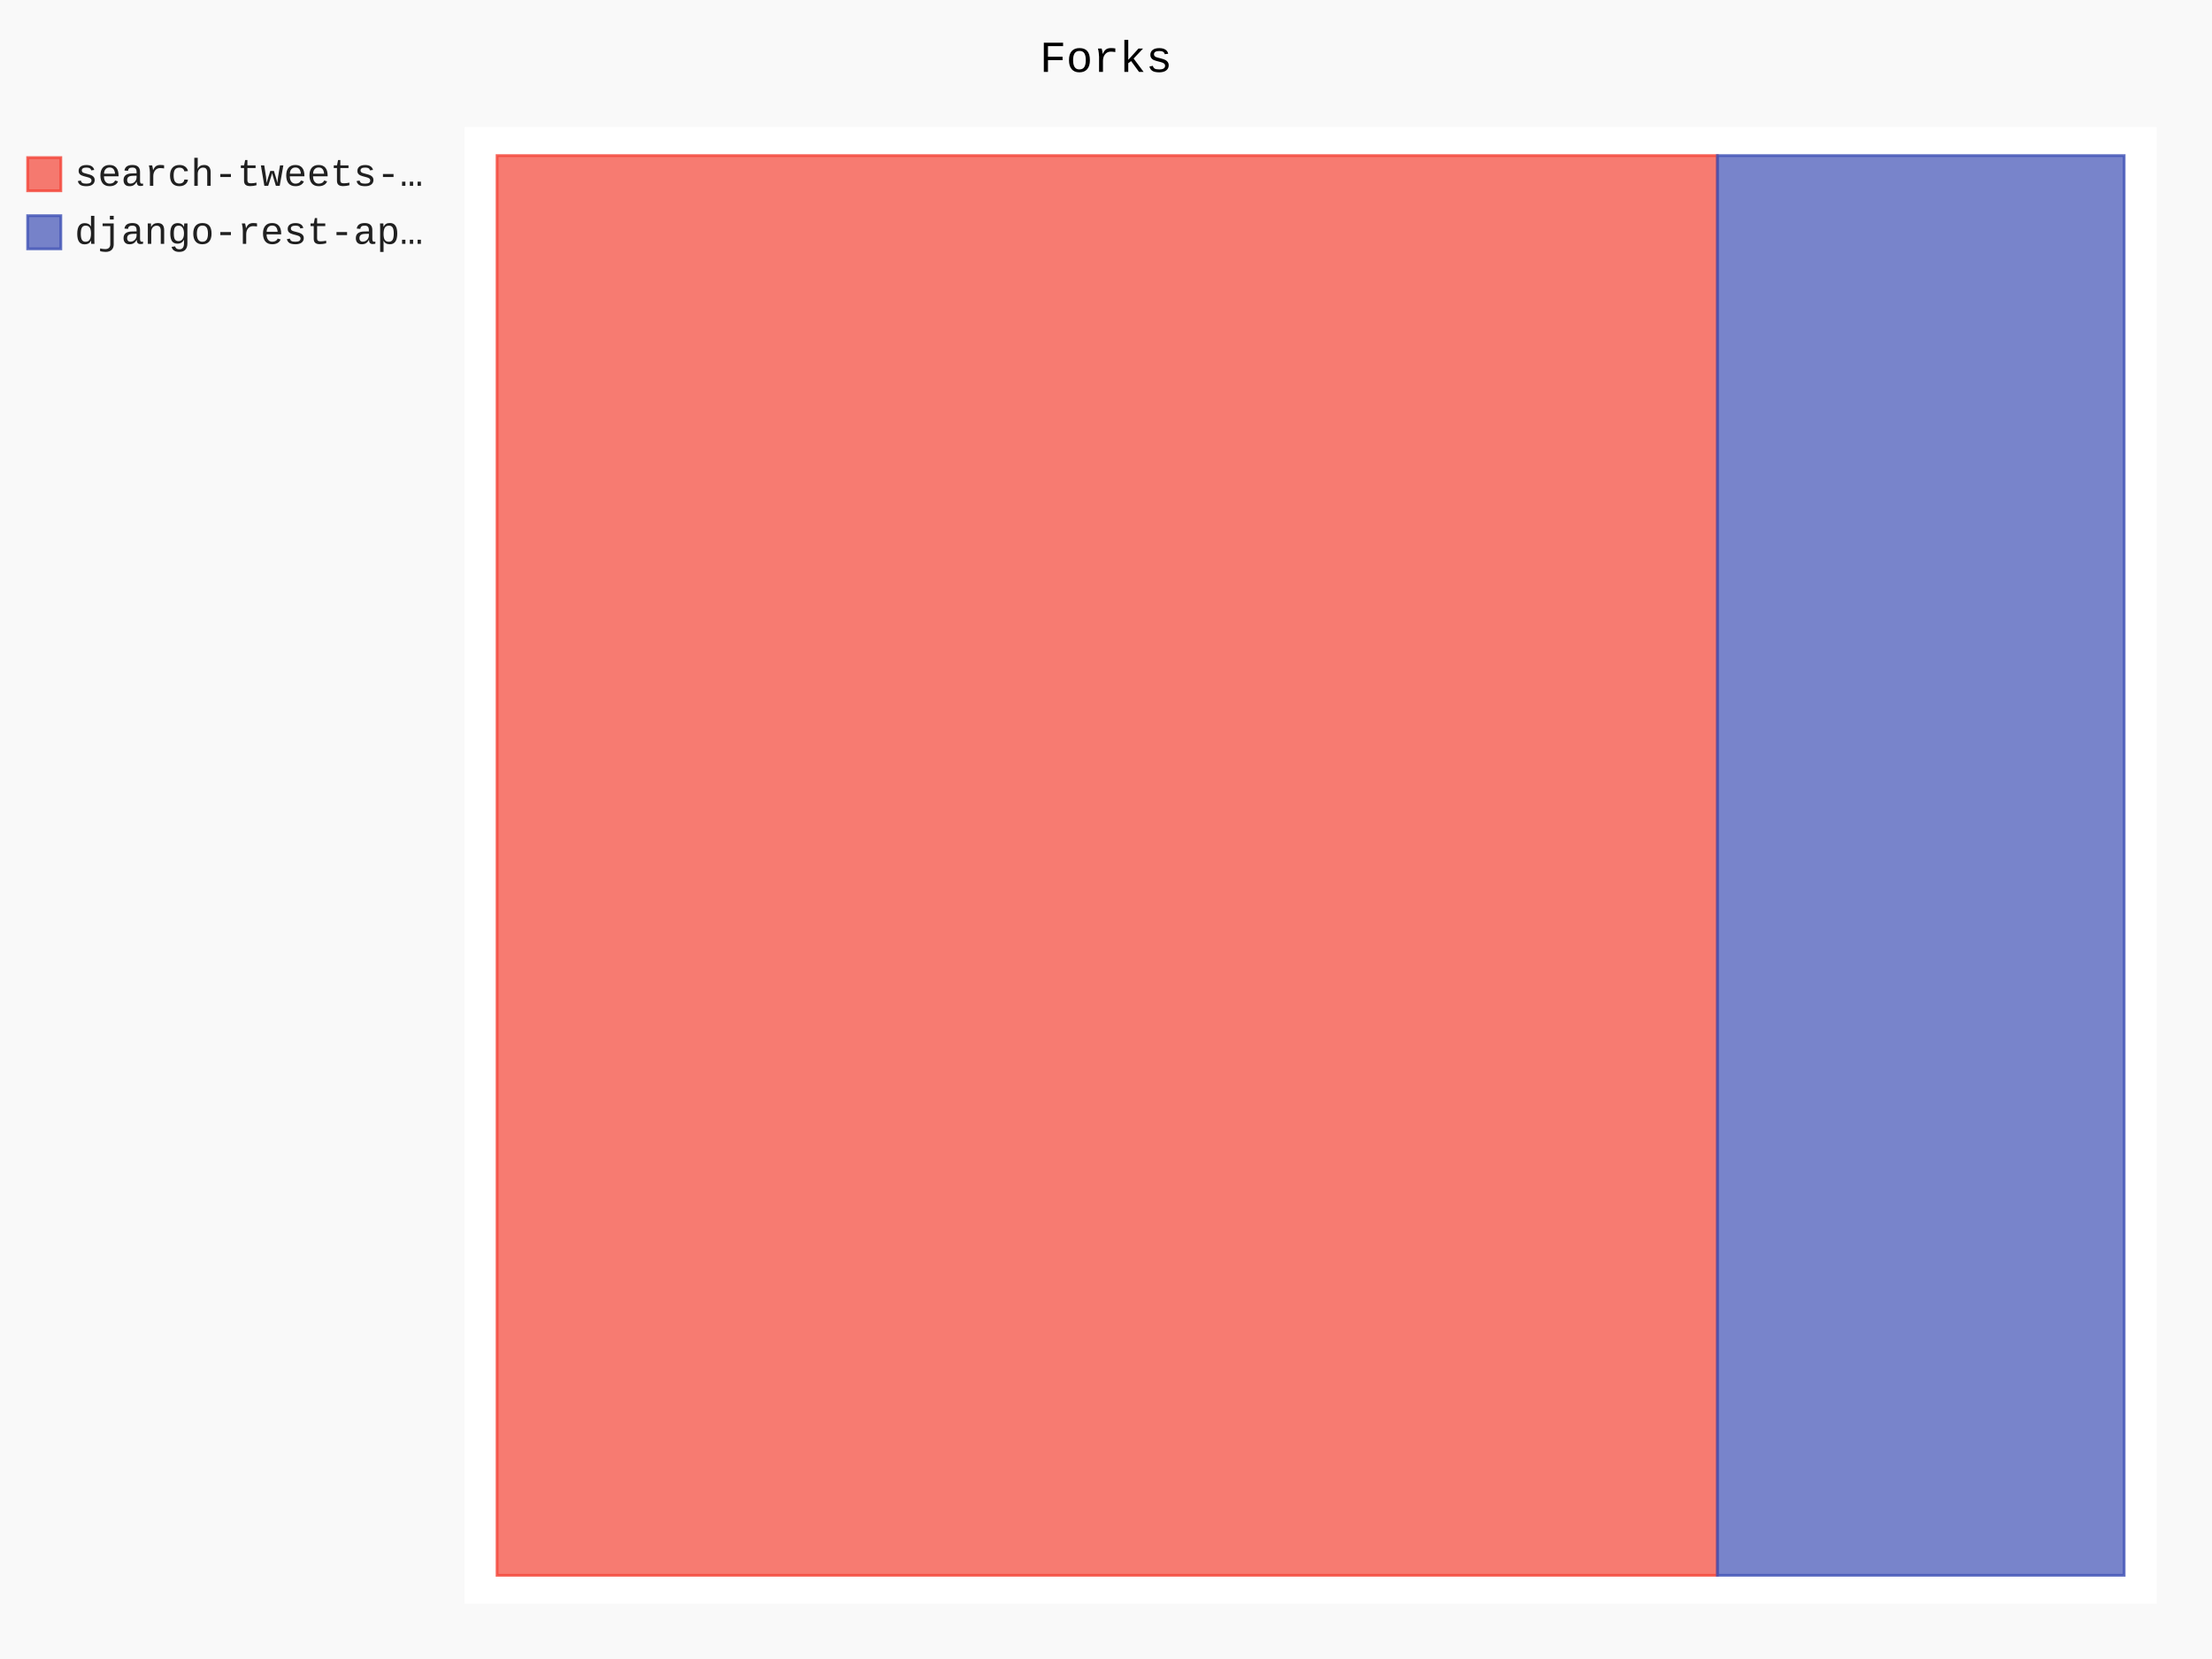
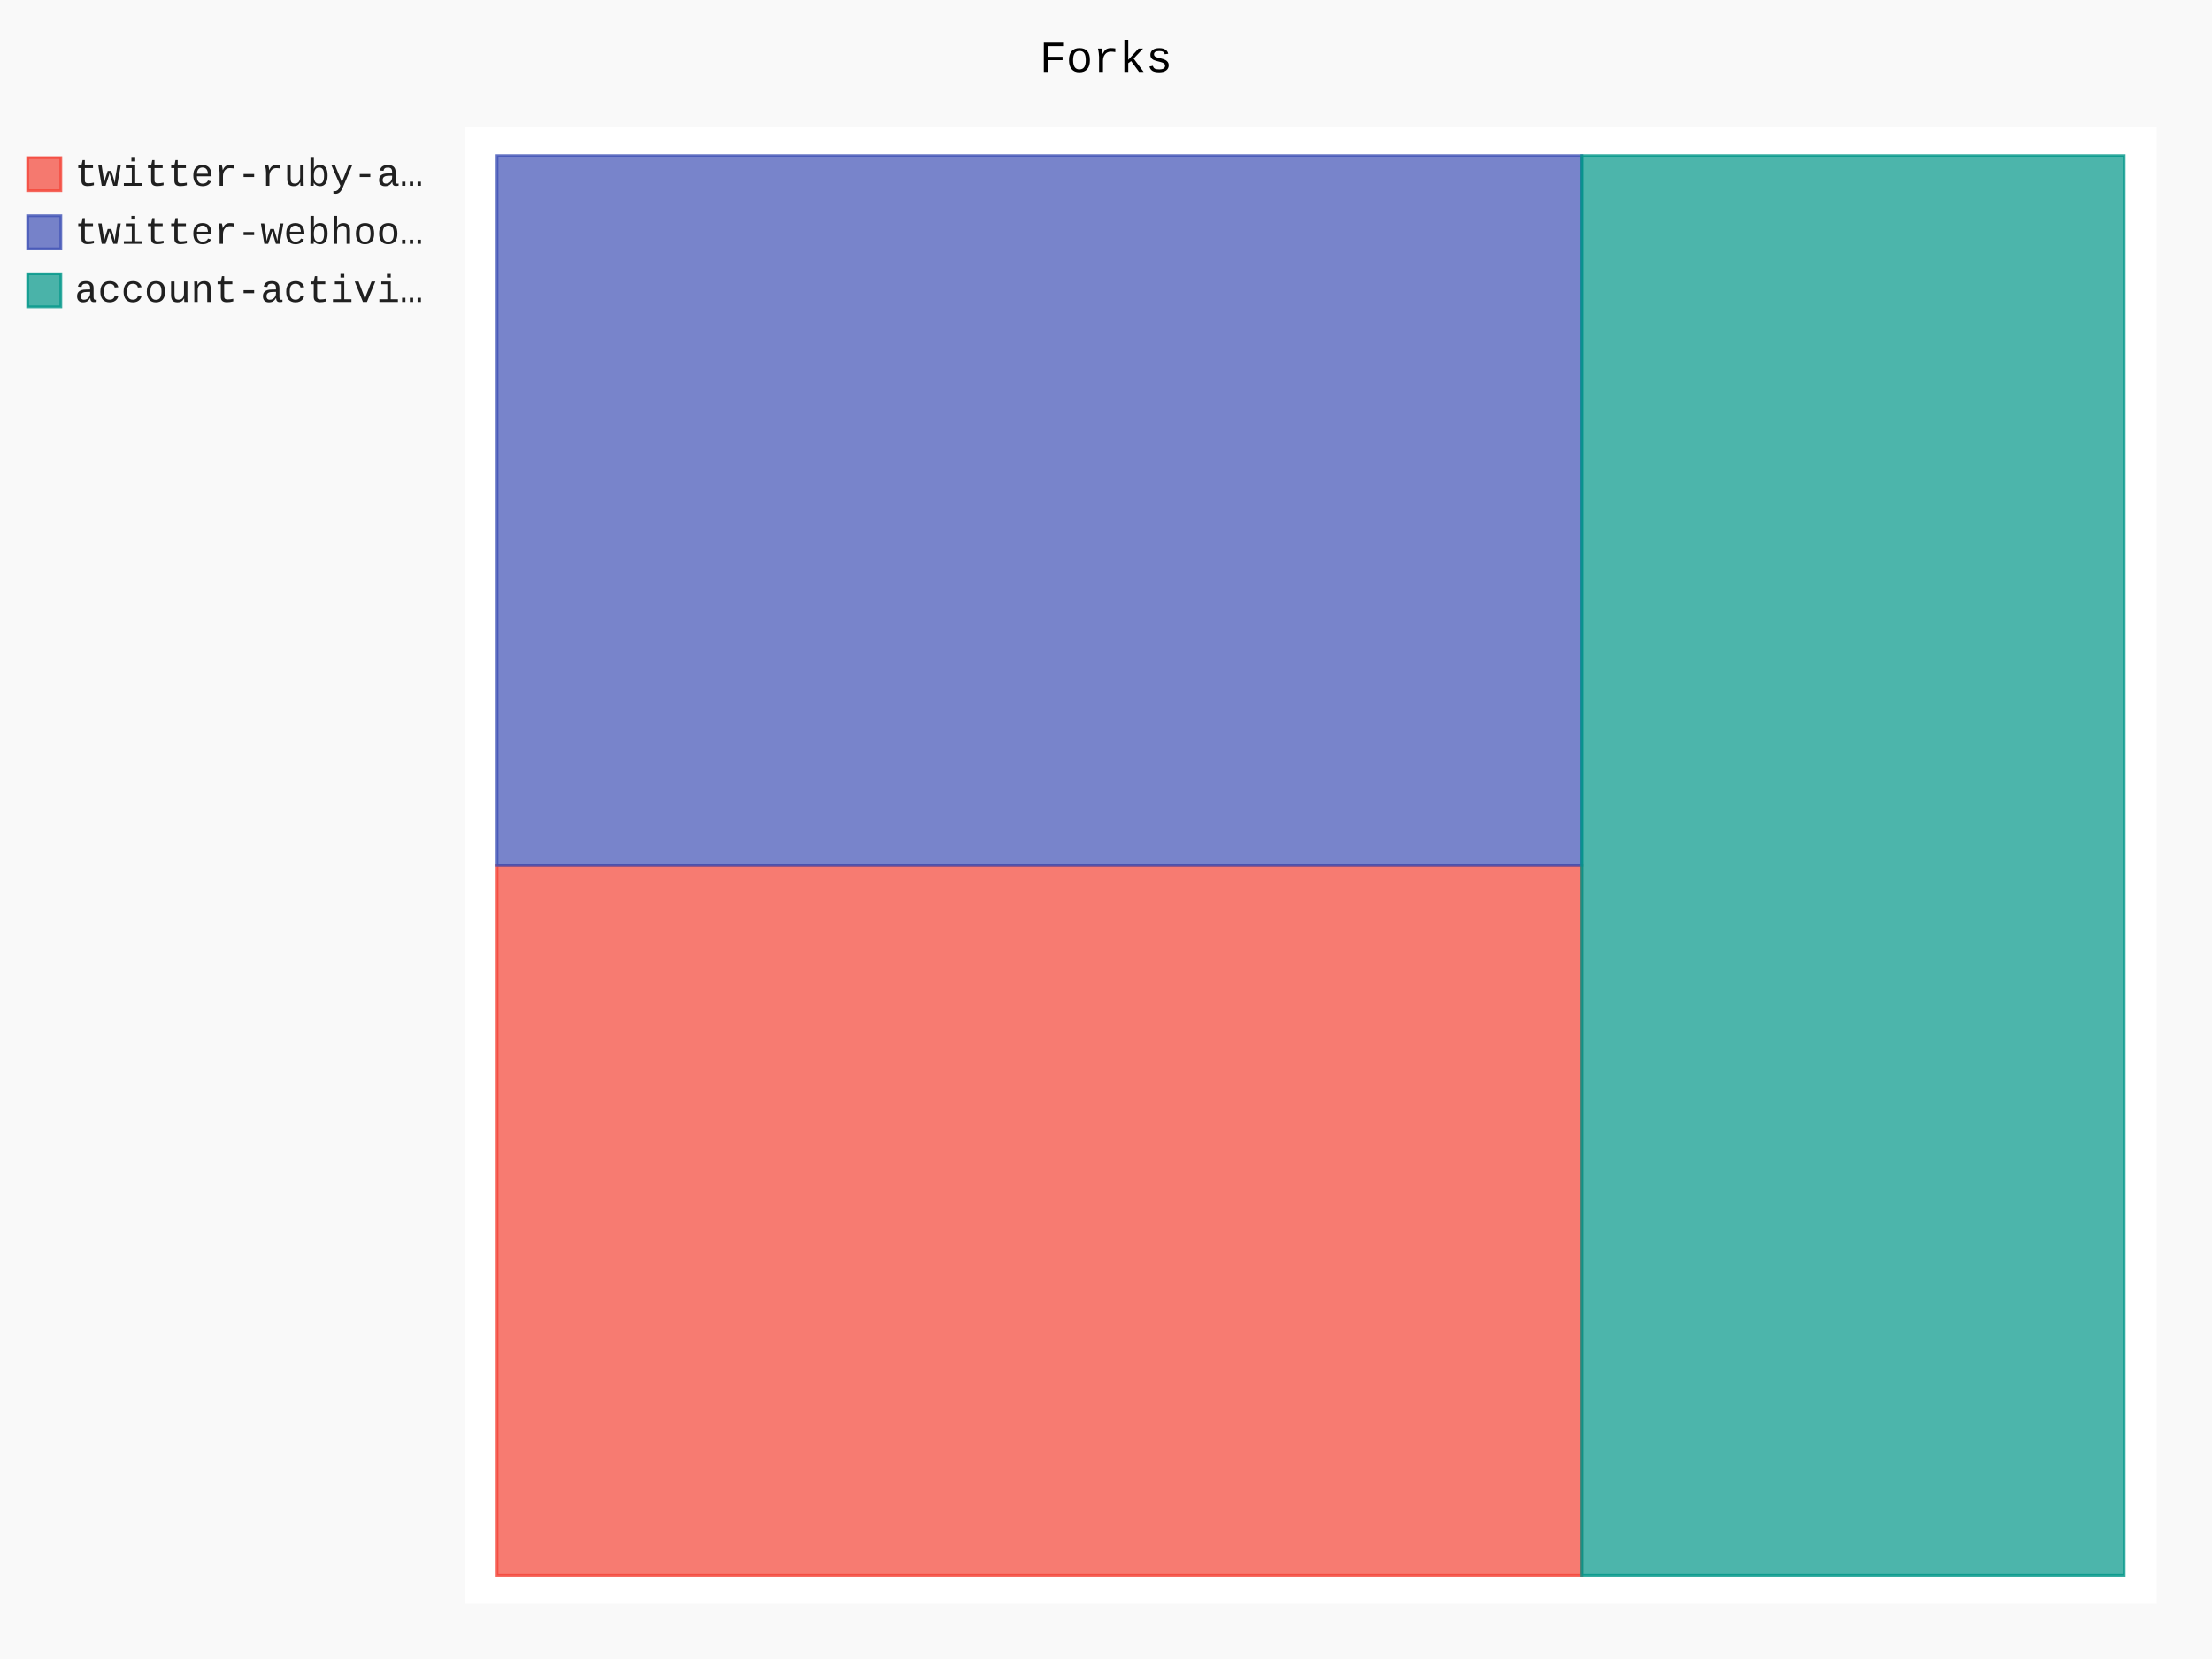
- <svg xmlns="http://www.w3.org/2000/svg" class="pygal-chart" id="chart-aa7d1bbb-762c-400c-af19-0df55248b92c" viewBox="0 0 800 600">
+ <svg xmlns="http://www.w3.org/2000/svg" class="pygal-chart" id="chart-ae5492ec-d396-4242-a224-2d5bb1246004" viewBox="0 0 800 600">
  <defs>
-     <style type="text/css">#chart-aa7d1bbb-762c-400c-af19-0df55248b92c{-webkit-user-select:none;-webkit-font-smoothing:antialiased;font-family:Consolas,"Liberation Mono",Menlo,Courier,monospace}#chart-aa7d1bbb-762c-400c-af19-0df55248b92c .title{font-family:Consolas,"Liberation Mono",Menlo,Courier,monospace;font-size:16px}#chart-aa7d1bbb-762c-400c-af19-0df55248b92c .legends .legend text{font-family:Consolas,"Liberation Mono",Menlo,Courier,monospace;font-size:14px}#chart-aa7d1bbb-762c-400c-af19-0df55248b92c .axis text{font-family:Consolas,"Liberation Mono",Menlo,Courier,monospace;font-size:10px}#chart-aa7d1bbb-762c-400c-af19-0df55248b92c .axis text.major{font-family:Consolas,"Liberation Mono",Menlo,Courier,monospace;font-size:10px}#chart-aa7d1bbb-762c-400c-af19-0df55248b92c .text-overlay text.value{font-family:Consolas,"Liberation Mono",Menlo,Courier,monospace;font-size:16px}#chart-aa7d1bbb-762c-400c-af19-0df55248b92c .text-overlay text.label{font-family:Consolas,"Liberation Mono",Menlo,Courier,monospace;font-size:10px}#chart-aa7d1bbb-762c-400c-af19-0df55248b92c .tooltip{font-family:Consolas,"Liberation Mono",Menlo,Courier,monospace;font-size:14px}#chart-aa7d1bbb-762c-400c-af19-0df55248b92c text.no_data{font-family:Consolas,"Liberation Mono",Menlo,Courier,monospace;font-size:64px}
- #chart-aa7d1bbb-762c-400c-af19-0df55248b92c{background-color:rgba(249,249,249,1)}#chart-aa7d1bbb-762c-400c-af19-0df55248b92c path,#chart-aa7d1bbb-762c-400c-af19-0df55248b92c line,#chart-aa7d1bbb-762c-400c-af19-0df55248b92c rect,#chart-aa7d1bbb-762c-400c-af19-0df55248b92c circle{-webkit-transition:150ms;-moz-transition:150ms;transition:150ms}#chart-aa7d1bbb-762c-400c-af19-0df55248b92c .graph &gt; .background{fill:rgba(249,249,249,1)}#chart-aa7d1bbb-762c-400c-af19-0df55248b92c .plot &gt; .background{fill:rgba(255,255,255,1)}#chart-aa7d1bbb-762c-400c-af19-0df55248b92c .graph{fill:rgba(0,0,0,.87)}#chart-aa7d1bbb-762c-400c-af19-0df55248b92c text.no_data{fill:rgba(0,0,0,1)}#chart-aa7d1bbb-762c-400c-af19-0df55248b92c .title{fill:rgba(0,0,0,1)}#chart-aa7d1bbb-762c-400c-af19-0df55248b92c .legends .legend text{fill:rgba(0,0,0,.87)}#chart-aa7d1bbb-762c-400c-af19-0df55248b92c .legends .legend:hover text{fill:rgba(0,0,0,1)}#chart-aa7d1bbb-762c-400c-af19-0df55248b92c .axis .line{stroke:rgba(0,0,0,1)}#chart-aa7d1bbb-762c-400c-af19-0df55248b92c .axis .guide.line{stroke:rgba(0,0,0,.54)}#chart-aa7d1bbb-762c-400c-af19-0df55248b92c .axis .major.line{stroke:rgba(0,0,0,.87)}#chart-aa7d1bbb-762c-400c-af19-0df55248b92c .axis text.major{fill:rgba(0,0,0,1)}#chart-aa7d1bbb-762c-400c-af19-0df55248b92c .axis.y .guides:hover .guide.line,#chart-aa7d1bbb-762c-400c-af19-0df55248b92c .line-graph .axis.x .guides:hover .guide.line,#chart-aa7d1bbb-762c-400c-af19-0df55248b92c .stackedline-graph .axis.x .guides:hover .guide.line,#chart-aa7d1bbb-762c-400c-af19-0df55248b92c .xy-graph .axis.x .guides:hover .guide.line{stroke:rgba(0,0,0,1)}#chart-aa7d1bbb-762c-400c-af19-0df55248b92c .axis .guides:hover text{fill:rgba(0,0,0,1)}#chart-aa7d1bbb-762c-400c-af19-0df55248b92c .reactive{fill-opacity:.7;stroke-opacity:.8}#chart-aa7d1bbb-762c-400c-af19-0df55248b92c .ci{stroke:rgba(0,0,0,.87)}#chart-aa7d1bbb-762c-400c-af19-0df55248b92c .reactive.active,#chart-aa7d1bbb-762c-400c-af19-0df55248b92c .active .reactive{fill-opacity:.8;stroke-opacity:.9;stroke-width:4}#chart-aa7d1bbb-762c-400c-af19-0df55248b92c .ci .reactive.active{stroke-width:1.5}#chart-aa7d1bbb-762c-400c-af19-0df55248b92c .series text{fill:rgba(0,0,0,1)}#chart-aa7d1bbb-762c-400c-af19-0df55248b92c .tooltip rect{fill:rgba(255,255,255,1);stroke:rgba(0,0,0,1);-webkit-transition:opacity 150ms;-moz-transition:opacity 150ms;transition:opacity 150ms}#chart-aa7d1bbb-762c-400c-af19-0df55248b92c .tooltip .label{fill:rgba(0,0,0,.87)}#chart-aa7d1bbb-762c-400c-af19-0df55248b92c .tooltip .label{fill:rgba(0,0,0,.87)}#chart-aa7d1bbb-762c-400c-af19-0df55248b92c .tooltip .legend{font-size:.8em;fill:rgba(0,0,0,.54)}#chart-aa7d1bbb-762c-400c-af19-0df55248b92c .tooltip .x_label{font-size:.6em;fill:rgba(0,0,0,1)}#chart-aa7d1bbb-762c-400c-af19-0df55248b92c .tooltip .xlink{font-size:.5em;text-decoration:underline}#chart-aa7d1bbb-762c-400c-af19-0df55248b92c .tooltip .value{font-size:1.5em}#chart-aa7d1bbb-762c-400c-af19-0df55248b92c .bound{font-size:.5em}#chart-aa7d1bbb-762c-400c-af19-0df55248b92c .max-value{font-size:.75em;fill:rgba(0,0,0,.54)}#chart-aa7d1bbb-762c-400c-af19-0df55248b92c .map-element{fill:rgba(255,255,255,1);stroke:rgba(0,0,0,.54) !important}#chart-aa7d1bbb-762c-400c-af19-0df55248b92c .map-element .reactive{fill-opacity:inherit;stroke-opacity:inherit}#chart-aa7d1bbb-762c-400c-af19-0df55248b92c .color-0,#chart-aa7d1bbb-762c-400c-af19-0df55248b92c .color-0 a:visited{stroke:#F44336;fill:#F44336}#chart-aa7d1bbb-762c-400c-af19-0df55248b92c .color-1,#chart-aa7d1bbb-762c-400c-af19-0df55248b92c .color-1 a:visited{stroke:#3F51B5;fill:#3F51B5}#chart-aa7d1bbb-762c-400c-af19-0df55248b92c .text-overlay .color-0 text{fill:black}#chart-aa7d1bbb-762c-400c-af19-0df55248b92c .text-overlay .color-1 text{fill:black}
- #chart-aa7d1bbb-762c-400c-af19-0df55248b92c text.no_data{text-anchor:middle}#chart-aa7d1bbb-762c-400c-af19-0df55248b92c .guide.line{fill:none}#chart-aa7d1bbb-762c-400c-af19-0df55248b92c .centered{text-anchor:middle}#chart-aa7d1bbb-762c-400c-af19-0df55248b92c .title{text-anchor:middle}#chart-aa7d1bbb-762c-400c-af19-0df55248b92c .legends .legend text{fill-opacity:1}#chart-aa7d1bbb-762c-400c-af19-0df55248b92c .axis.x text{text-anchor:middle}#chart-aa7d1bbb-762c-400c-af19-0df55248b92c .axis.x:not(.web) text[transform]{text-anchor:start}#chart-aa7d1bbb-762c-400c-af19-0df55248b92c .axis.x:not(.web) text[transform].backwards{text-anchor:end}#chart-aa7d1bbb-762c-400c-af19-0df55248b92c .axis.y text{text-anchor:end}#chart-aa7d1bbb-762c-400c-af19-0df55248b92c .axis.y text[transform].backwards{text-anchor:start}#chart-aa7d1bbb-762c-400c-af19-0df55248b92c .axis.y2 text{text-anchor:start}#chart-aa7d1bbb-762c-400c-af19-0df55248b92c .axis.y2 text[transform].backwards{text-anchor:end}#chart-aa7d1bbb-762c-400c-af19-0df55248b92c .axis .guide.line{stroke-dasharray:4,4}#chart-aa7d1bbb-762c-400c-af19-0df55248b92c .axis .major.guide.line{stroke-dasharray:6,6}#chart-aa7d1bbb-762c-400c-af19-0df55248b92c .horizontal .axis.y .guide.line,#chart-aa7d1bbb-762c-400c-af19-0df55248b92c .horizontal .axis.y2 .guide.line,#chart-aa7d1bbb-762c-400c-af19-0df55248b92c .vertical .axis.x .guide.line{opacity:0}#chart-aa7d1bbb-762c-400c-af19-0df55248b92c .horizontal .axis.always_show .guide.line,#chart-aa7d1bbb-762c-400c-af19-0df55248b92c .vertical .axis.always_show .guide.line{opacity:1 !important}#chart-aa7d1bbb-762c-400c-af19-0df55248b92c .axis.y .guides:hover .guide.line,#chart-aa7d1bbb-762c-400c-af19-0df55248b92c .axis.y2 .guides:hover .guide.line,#chart-aa7d1bbb-762c-400c-af19-0df55248b92c .axis.x .guides:hover .guide.line{opacity:1}#chart-aa7d1bbb-762c-400c-af19-0df55248b92c .axis .guides:hover text{opacity:1}#chart-aa7d1bbb-762c-400c-af19-0df55248b92c .nofill{fill:none}#chart-aa7d1bbb-762c-400c-af19-0df55248b92c .subtle-fill{fill-opacity:.2}#chart-aa7d1bbb-762c-400c-af19-0df55248b92c .dot{stroke-width:1px;fill-opacity:1}#chart-aa7d1bbb-762c-400c-af19-0df55248b92c .dot.active{stroke-width:5px}#chart-aa7d1bbb-762c-400c-af19-0df55248b92c .dot.negative{fill:transparent}#chart-aa7d1bbb-762c-400c-af19-0df55248b92c text,#chart-aa7d1bbb-762c-400c-af19-0df55248b92c tspan{stroke:none !important}#chart-aa7d1bbb-762c-400c-af19-0df55248b92c .series text.active{opacity:1}#chart-aa7d1bbb-762c-400c-af19-0df55248b92c .tooltip rect{fill-opacity:.95;stroke-width:.5}#chart-aa7d1bbb-762c-400c-af19-0df55248b92c .tooltip text{fill-opacity:1}#chart-aa7d1bbb-762c-400c-af19-0df55248b92c .showable{visibility:hidden}#chart-aa7d1bbb-762c-400c-af19-0df55248b92c .showable.shown{visibility:visible}#chart-aa7d1bbb-762c-400c-af19-0df55248b92c .gauge-background{fill:rgba(229,229,229,1);stroke:none}#chart-aa7d1bbb-762c-400c-af19-0df55248b92c .bg-lines{stroke:rgba(249,249,249,1);stroke-width:2px}</style>
+     <style type="text/css">#chart-ae5492ec-d396-4242-a224-2d5bb1246004{-webkit-user-select:none;-webkit-font-smoothing:antialiased;font-family:Consolas,"Liberation Mono",Menlo,Courier,monospace}#chart-ae5492ec-d396-4242-a224-2d5bb1246004 .title{font-family:Consolas,"Liberation Mono",Menlo,Courier,monospace;font-size:16px}#chart-ae5492ec-d396-4242-a224-2d5bb1246004 .legends .legend text{font-family:Consolas,"Liberation Mono",Menlo,Courier,monospace;font-size:14px}#chart-ae5492ec-d396-4242-a224-2d5bb1246004 .axis text{font-family:Consolas,"Liberation Mono",Menlo,Courier,monospace;font-size:10px}#chart-ae5492ec-d396-4242-a224-2d5bb1246004 .axis text.major{font-family:Consolas,"Liberation Mono",Menlo,Courier,monospace;font-size:10px}#chart-ae5492ec-d396-4242-a224-2d5bb1246004 .text-overlay text.value{font-family:Consolas,"Liberation Mono",Menlo,Courier,monospace;font-size:16px}#chart-ae5492ec-d396-4242-a224-2d5bb1246004 .text-overlay text.label{font-family:Consolas,"Liberation Mono",Menlo,Courier,monospace;font-size:10px}#chart-ae5492ec-d396-4242-a224-2d5bb1246004 .tooltip{font-family:Consolas,"Liberation Mono",Menlo,Courier,monospace;font-size:14px}#chart-ae5492ec-d396-4242-a224-2d5bb1246004 text.no_data{font-family:Consolas,"Liberation Mono",Menlo,Courier,monospace;font-size:64px}
+ #chart-ae5492ec-d396-4242-a224-2d5bb1246004{background-color:rgba(249,249,249,1)}#chart-ae5492ec-d396-4242-a224-2d5bb1246004 path,#chart-ae5492ec-d396-4242-a224-2d5bb1246004 line,#chart-ae5492ec-d396-4242-a224-2d5bb1246004 rect,#chart-ae5492ec-d396-4242-a224-2d5bb1246004 circle{-webkit-transition:150ms;-moz-transition:150ms;transition:150ms}#chart-ae5492ec-d396-4242-a224-2d5bb1246004 .graph &gt; .background{fill:rgba(249,249,249,1)}#chart-ae5492ec-d396-4242-a224-2d5bb1246004 .plot &gt; .background{fill:rgba(255,255,255,1)}#chart-ae5492ec-d396-4242-a224-2d5bb1246004 .graph{fill:rgba(0,0,0,.87)}#chart-ae5492ec-d396-4242-a224-2d5bb1246004 text.no_data{fill:rgba(0,0,0,1)}#chart-ae5492ec-d396-4242-a224-2d5bb1246004 .title{fill:rgba(0,0,0,1)}#chart-ae5492ec-d396-4242-a224-2d5bb1246004 .legends .legend text{fill:rgba(0,0,0,.87)}#chart-ae5492ec-d396-4242-a224-2d5bb1246004 .legends .legend:hover text{fill:rgba(0,0,0,1)}#chart-ae5492ec-d396-4242-a224-2d5bb1246004 .axis .line{stroke:rgba(0,0,0,1)}#chart-ae5492ec-d396-4242-a224-2d5bb1246004 .axis .guide.line{stroke:rgba(0,0,0,.54)}#chart-ae5492ec-d396-4242-a224-2d5bb1246004 .axis .major.line{stroke:rgba(0,0,0,.87)}#chart-ae5492ec-d396-4242-a224-2d5bb1246004 .axis text.major{fill:rgba(0,0,0,1)}#chart-ae5492ec-d396-4242-a224-2d5bb1246004 .axis.y .guides:hover .guide.line,#chart-ae5492ec-d396-4242-a224-2d5bb1246004 .line-graph .axis.x .guides:hover .guide.line,#chart-ae5492ec-d396-4242-a224-2d5bb1246004 .stackedline-graph .axis.x .guides:hover .guide.line,#chart-ae5492ec-d396-4242-a224-2d5bb1246004 .xy-graph .axis.x .guides:hover .guide.line{stroke:rgba(0,0,0,1)}#chart-ae5492ec-d396-4242-a224-2d5bb1246004 .axis .guides:hover text{fill:rgba(0,0,0,1)}#chart-ae5492ec-d396-4242-a224-2d5bb1246004 .reactive{fill-opacity:.7;stroke-opacity:.8}#chart-ae5492ec-d396-4242-a224-2d5bb1246004 .ci{stroke:rgba(0,0,0,.87)}#chart-ae5492ec-d396-4242-a224-2d5bb1246004 .reactive.active,#chart-ae5492ec-d396-4242-a224-2d5bb1246004 .active .reactive{fill-opacity:.8;stroke-opacity:.9;stroke-width:4}#chart-ae5492ec-d396-4242-a224-2d5bb1246004 .ci .reactive.active{stroke-width:1.5}#chart-ae5492ec-d396-4242-a224-2d5bb1246004 .series text{fill:rgba(0,0,0,1)}#chart-ae5492ec-d396-4242-a224-2d5bb1246004 .tooltip rect{fill:rgba(255,255,255,1);stroke:rgba(0,0,0,1);-webkit-transition:opacity 150ms;-moz-transition:opacity 150ms;transition:opacity 150ms}#chart-ae5492ec-d396-4242-a224-2d5bb1246004 .tooltip .label{fill:rgba(0,0,0,.87)}#chart-ae5492ec-d396-4242-a224-2d5bb1246004 .tooltip .label{fill:rgba(0,0,0,.87)}#chart-ae5492ec-d396-4242-a224-2d5bb1246004 .tooltip .legend{font-size:.8em;fill:rgba(0,0,0,.54)}#chart-ae5492ec-d396-4242-a224-2d5bb1246004 .tooltip .x_label{font-size:.6em;fill:rgba(0,0,0,1)}#chart-ae5492ec-d396-4242-a224-2d5bb1246004 .tooltip .xlink{font-size:.5em;text-decoration:underline}#chart-ae5492ec-d396-4242-a224-2d5bb1246004 .tooltip .value{font-size:1.5em}#chart-ae5492ec-d396-4242-a224-2d5bb1246004 .bound{font-size:.5em}#chart-ae5492ec-d396-4242-a224-2d5bb1246004 .max-value{font-size:.75em;fill:rgba(0,0,0,.54)}#chart-ae5492ec-d396-4242-a224-2d5bb1246004 .map-element{fill:rgba(255,255,255,1);stroke:rgba(0,0,0,.54) !important}#chart-ae5492ec-d396-4242-a224-2d5bb1246004 .map-element .reactive{fill-opacity:inherit;stroke-opacity:inherit}#chart-ae5492ec-d396-4242-a224-2d5bb1246004 .color-0,#chart-ae5492ec-d396-4242-a224-2d5bb1246004 .color-0 a:visited{stroke:#F44336;fill:#F44336}#chart-ae5492ec-d396-4242-a224-2d5bb1246004 .color-1,#chart-ae5492ec-d396-4242-a224-2d5bb1246004 .color-1 a:visited{stroke:#3F51B5;fill:#3F51B5}#chart-ae5492ec-d396-4242-a224-2d5bb1246004 .color-2,#chart-ae5492ec-d396-4242-a224-2d5bb1246004 .color-2 a:visited{stroke:#009688;fill:#009688}#chart-ae5492ec-d396-4242-a224-2d5bb1246004 .text-overlay .color-0 text{fill:black}#chart-ae5492ec-d396-4242-a224-2d5bb1246004 .text-overlay .color-1 text{fill:black}#chart-ae5492ec-d396-4242-a224-2d5bb1246004 .text-overlay .color-2 text{fill:black}
+ #chart-ae5492ec-d396-4242-a224-2d5bb1246004 text.no_data{text-anchor:middle}#chart-ae5492ec-d396-4242-a224-2d5bb1246004 .guide.line{fill:none}#chart-ae5492ec-d396-4242-a224-2d5bb1246004 .centered{text-anchor:middle}#chart-ae5492ec-d396-4242-a224-2d5bb1246004 .title{text-anchor:middle}#chart-ae5492ec-d396-4242-a224-2d5bb1246004 .legends .legend text{fill-opacity:1}#chart-ae5492ec-d396-4242-a224-2d5bb1246004 .axis.x text{text-anchor:middle}#chart-ae5492ec-d396-4242-a224-2d5bb1246004 .axis.x:not(.web) text[transform]{text-anchor:start}#chart-ae5492ec-d396-4242-a224-2d5bb1246004 .axis.x:not(.web) text[transform].backwards{text-anchor:end}#chart-ae5492ec-d396-4242-a224-2d5bb1246004 .axis.y text{text-anchor:end}#chart-ae5492ec-d396-4242-a224-2d5bb1246004 .axis.y text[transform].backwards{text-anchor:start}#chart-ae5492ec-d396-4242-a224-2d5bb1246004 .axis.y2 text{text-anchor:start}#chart-ae5492ec-d396-4242-a224-2d5bb1246004 .axis.y2 text[transform].backwards{text-anchor:end}#chart-ae5492ec-d396-4242-a224-2d5bb1246004 .axis .guide.line{stroke-dasharray:4,4}#chart-ae5492ec-d396-4242-a224-2d5bb1246004 .axis .major.guide.line{stroke-dasharray:6,6}#chart-ae5492ec-d396-4242-a224-2d5bb1246004 .horizontal .axis.y .guide.line,#chart-ae5492ec-d396-4242-a224-2d5bb1246004 .horizontal .axis.y2 .guide.line,#chart-ae5492ec-d396-4242-a224-2d5bb1246004 .vertical .axis.x .guide.line{opacity:0}#chart-ae5492ec-d396-4242-a224-2d5bb1246004 .horizontal .axis.always_show .guide.line,#chart-ae5492ec-d396-4242-a224-2d5bb1246004 .vertical .axis.always_show .guide.line{opacity:1 !important}#chart-ae5492ec-d396-4242-a224-2d5bb1246004 .axis.y .guides:hover .guide.line,#chart-ae5492ec-d396-4242-a224-2d5bb1246004 .axis.y2 .guides:hover .guide.line,#chart-ae5492ec-d396-4242-a224-2d5bb1246004 .axis.x .guides:hover .guide.line{opacity:1}#chart-ae5492ec-d396-4242-a224-2d5bb1246004 .axis .guides:hover text{opacity:1}#chart-ae5492ec-d396-4242-a224-2d5bb1246004 .nofill{fill:none}#chart-ae5492ec-d396-4242-a224-2d5bb1246004 .subtle-fill{fill-opacity:.2}#chart-ae5492ec-d396-4242-a224-2d5bb1246004 .dot{stroke-width:1px;fill-opacity:1}#chart-ae5492ec-d396-4242-a224-2d5bb1246004 .dot.active{stroke-width:5px}#chart-ae5492ec-d396-4242-a224-2d5bb1246004 .dot.negative{fill:transparent}#chart-ae5492ec-d396-4242-a224-2d5bb1246004 text,#chart-ae5492ec-d396-4242-a224-2d5bb1246004 tspan{stroke:none !important}#chart-ae5492ec-d396-4242-a224-2d5bb1246004 .series text.active{opacity:1}#chart-ae5492ec-d396-4242-a224-2d5bb1246004 .tooltip rect{fill-opacity:.95;stroke-width:.5}#chart-ae5492ec-d396-4242-a224-2d5bb1246004 .tooltip text{fill-opacity:1}#chart-ae5492ec-d396-4242-a224-2d5bb1246004 .showable{visibility:hidden}#chart-ae5492ec-d396-4242-a224-2d5bb1246004 .showable.shown{visibility:visible}#chart-ae5492ec-d396-4242-a224-2d5bb1246004 .gauge-background{fill:rgba(229,229,229,1);stroke:none}#chart-ae5492ec-d396-4242-a224-2d5bb1246004 .bg-lines{stroke:rgba(249,249,249,1);stroke-width:2px}</style>
  </defs>
  <g class="graph treemap-graph vertical">
    <rect class="background" height="600" width="800" x="0" y="0" />
    <g class="plot" transform="translate(168, 46)">
      <rect class="background" height="534" width="612.0" x="0" y="0" />
      <g class="series serie-0 color-0">
        <g class="rects">
          <g class="rect">
-             <rect class="rect reactive tooltip-trigger" height="513.462" width="441.346" x="11.769" y="10.269" />
+             <rect class="rect reactive tooltip-trigger" height="256.731" width="392.308" x="11.769" y="267" />
          </g>
        </g>
      </g>
      <g class="series serie-1 color-1">
        <g class="rects">
          <g class="rect">
-             <rect class="rect reactive tooltip-trigger" height="513.462" width="147.115" x="453.115" y="10.269" />
+             <rect class="rect reactive tooltip-trigger" height="256.731" width="392.308" x="11.769" y="10.269" />
+           </g>
+         </g>
+       </g>
+       <g class="series serie-2 color-2">
+         <g class="rects">
+           <g class="rect">
+             <rect class="rect reactive tooltip-trigger" height="513.462" width="196.154" x="404.077" y="10.269" />
          </g>
        </g>
      </g>
    </g>
    <g class="titles">
      <text class="title plot_title" x="400.0" y="26">Forks</text>
    </g>
    <g class="plot overlay" transform="translate(168, 46)">
      <g class="series serie-0 color-0" />
      <g class="series serie-1 color-1" />
+       <g class="series serie-2 color-2" />
    </g>
    <g class="plot text-overlay" transform="translate(168, 46)">
      <g class="series serie-0 color-0" />
      <g class="series serie-1 color-1" />
+       <g class="series serie-2 color-2" />
    </g>
    <g class="plot tooltip-overlay" transform="translate(168, 46)">
      <g class="tooltip" style="opacity: 0" transform="translate(0 0)">
        <rect class="tooltip-box" height="0" rx="0" ry="0" width="0" />
        <g class="text" />
      </g>
    </g>
    <g class="legends" transform="translate(10, 56)">
      <g class="legend reactive activate-serie" id="activate-serie-0">
        <rect class="color-0 reactive" height="12" width="12" x="0.0" y="1.0" />
-         <text x="17.0" y="11.2">search-tweets-…</text>
+         <text x="17.0" y="11.2">twitter-ruby-a…</text>
      </g>
      <g class="legend reactive activate-serie" id="activate-serie-1">
        <rect class="color-1 reactive" height="12" width="12" x="0.0" y="22.0" />
-         <text x="17.0" y="32.2">django-rest-ap…</text>
+         <text x="17.0" y="32.2">twitter-webhoo…</text>
+       </g>
+       <g class="legend reactive activate-serie" id="activate-serie-2">
+         <rect class="color-2 reactive" height="12" width="12" x="0.0" y="43.0" />
+         <text x="17.0" y="53.2">account-activi…</text>
      </g>
    </g>
    <g class="legends" transform="translate(790, 56)" />
  </g>
</svg>
